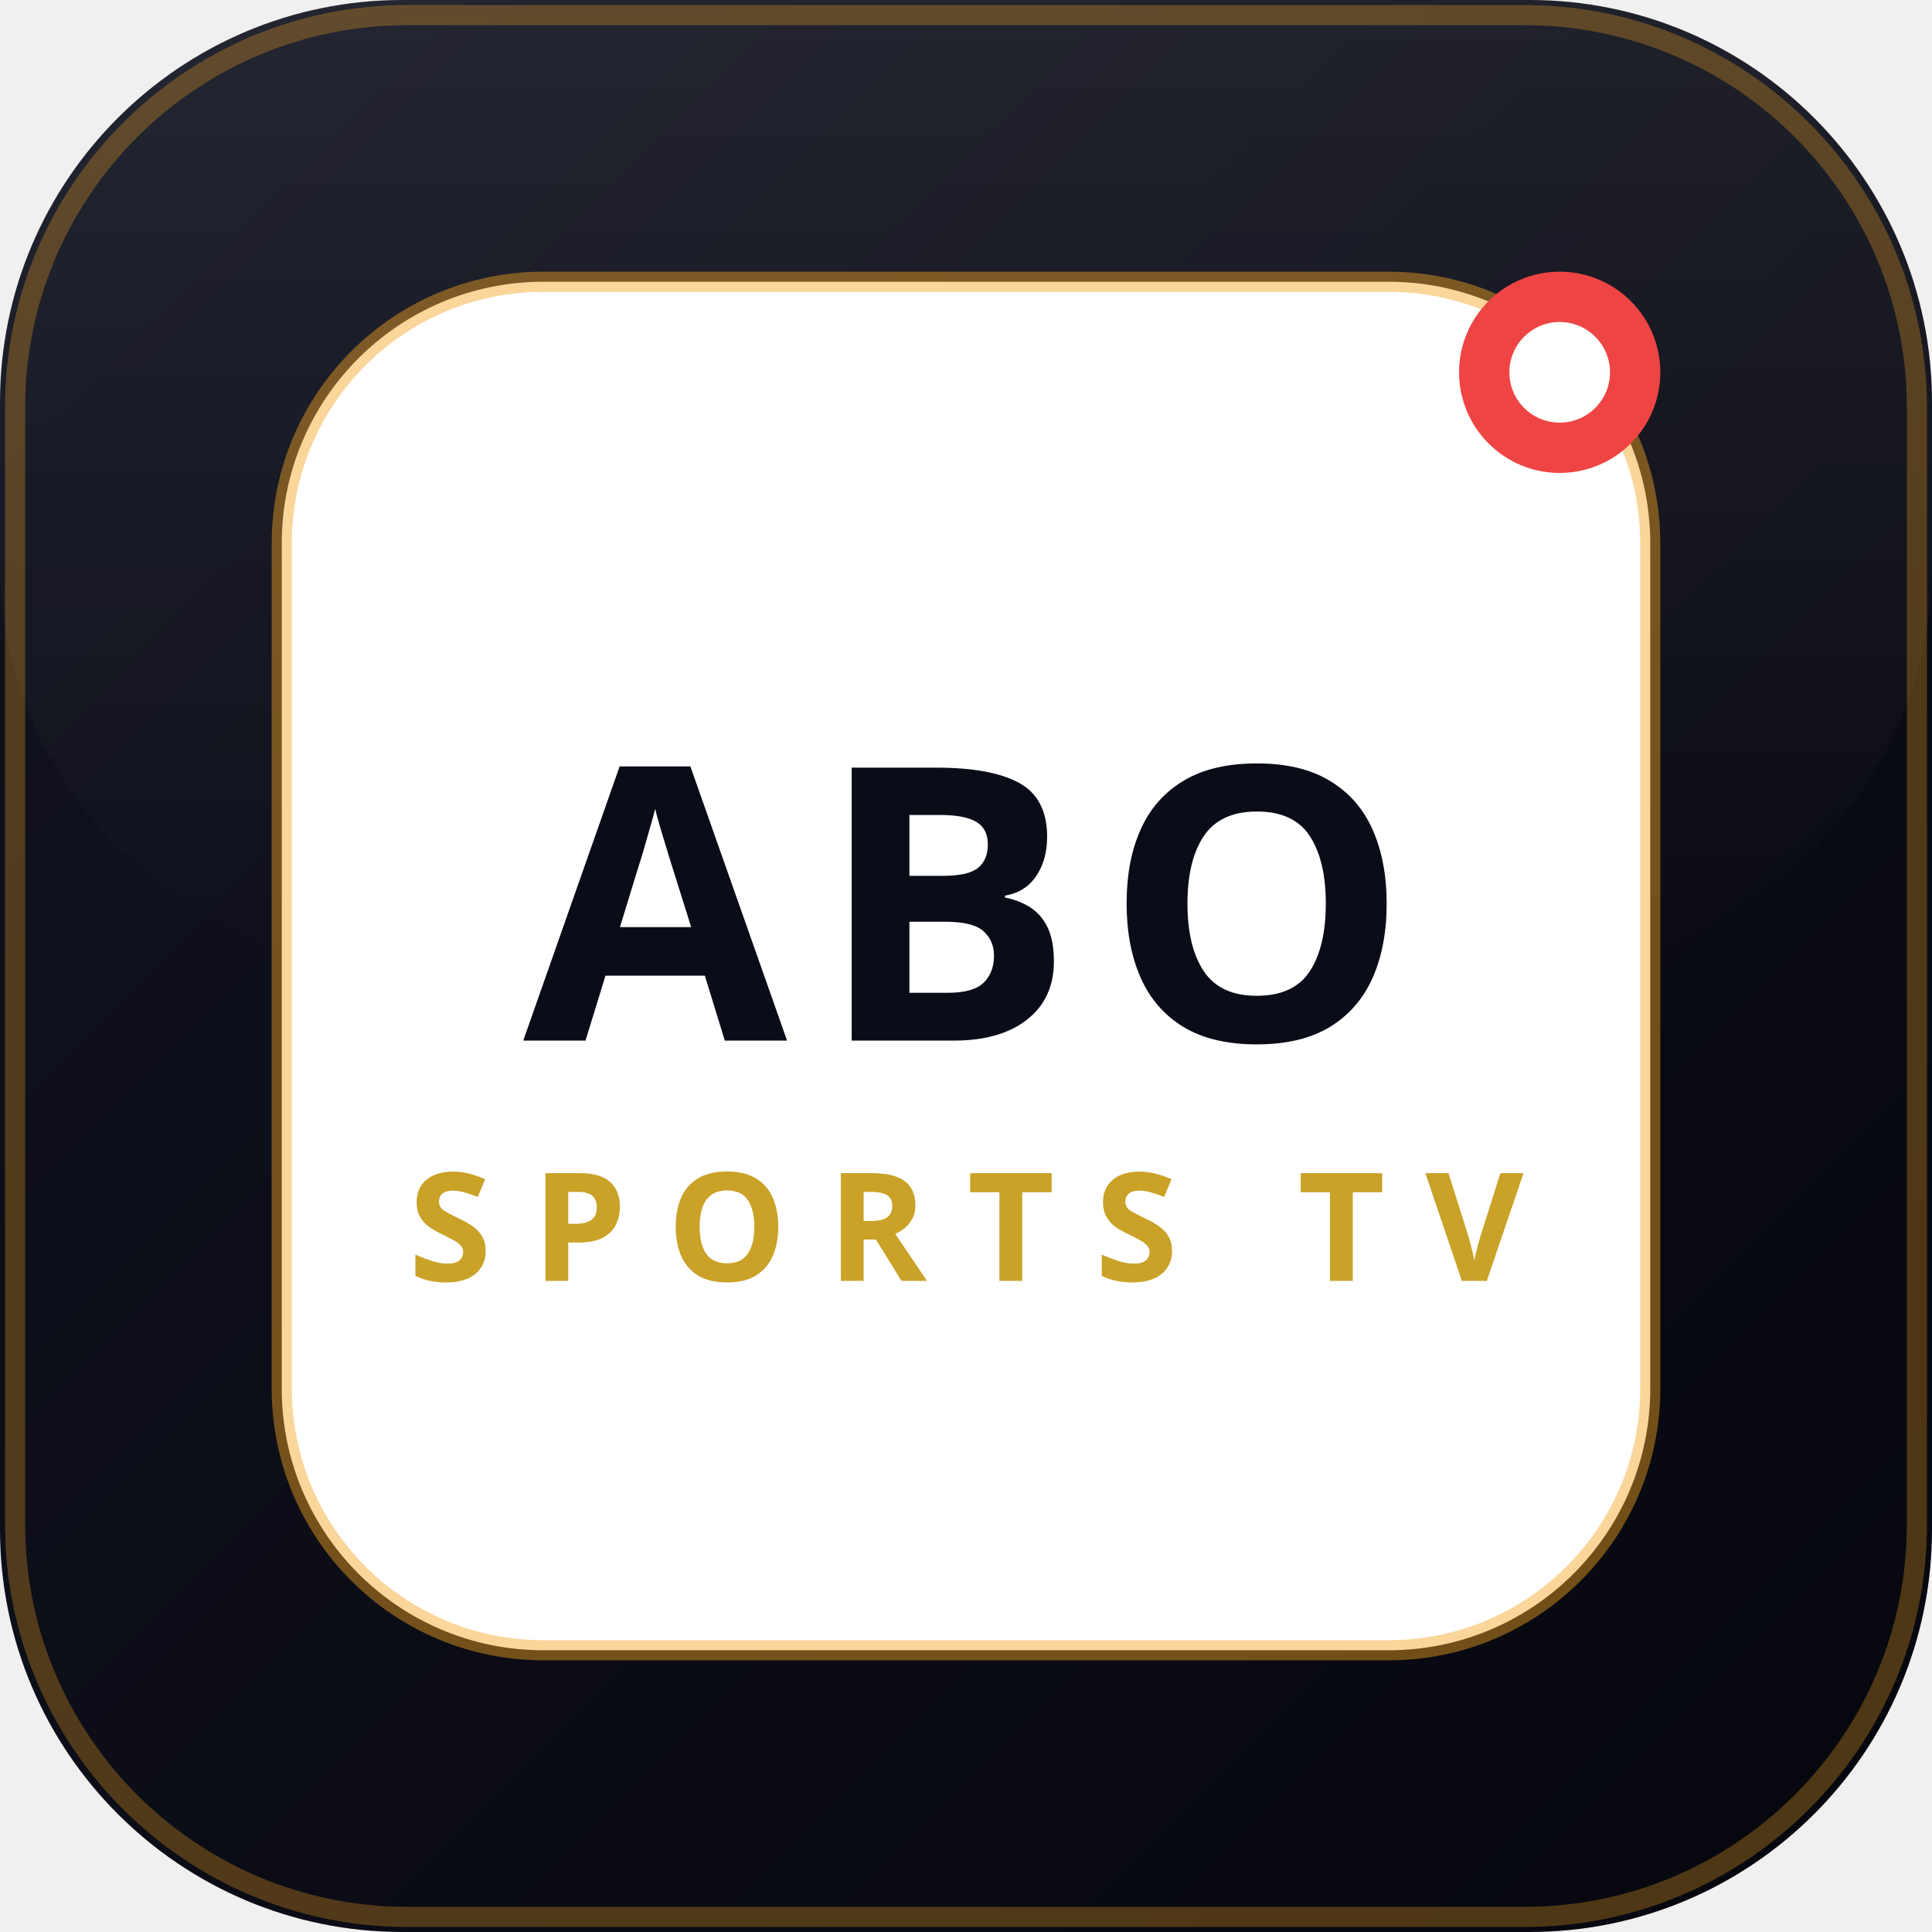
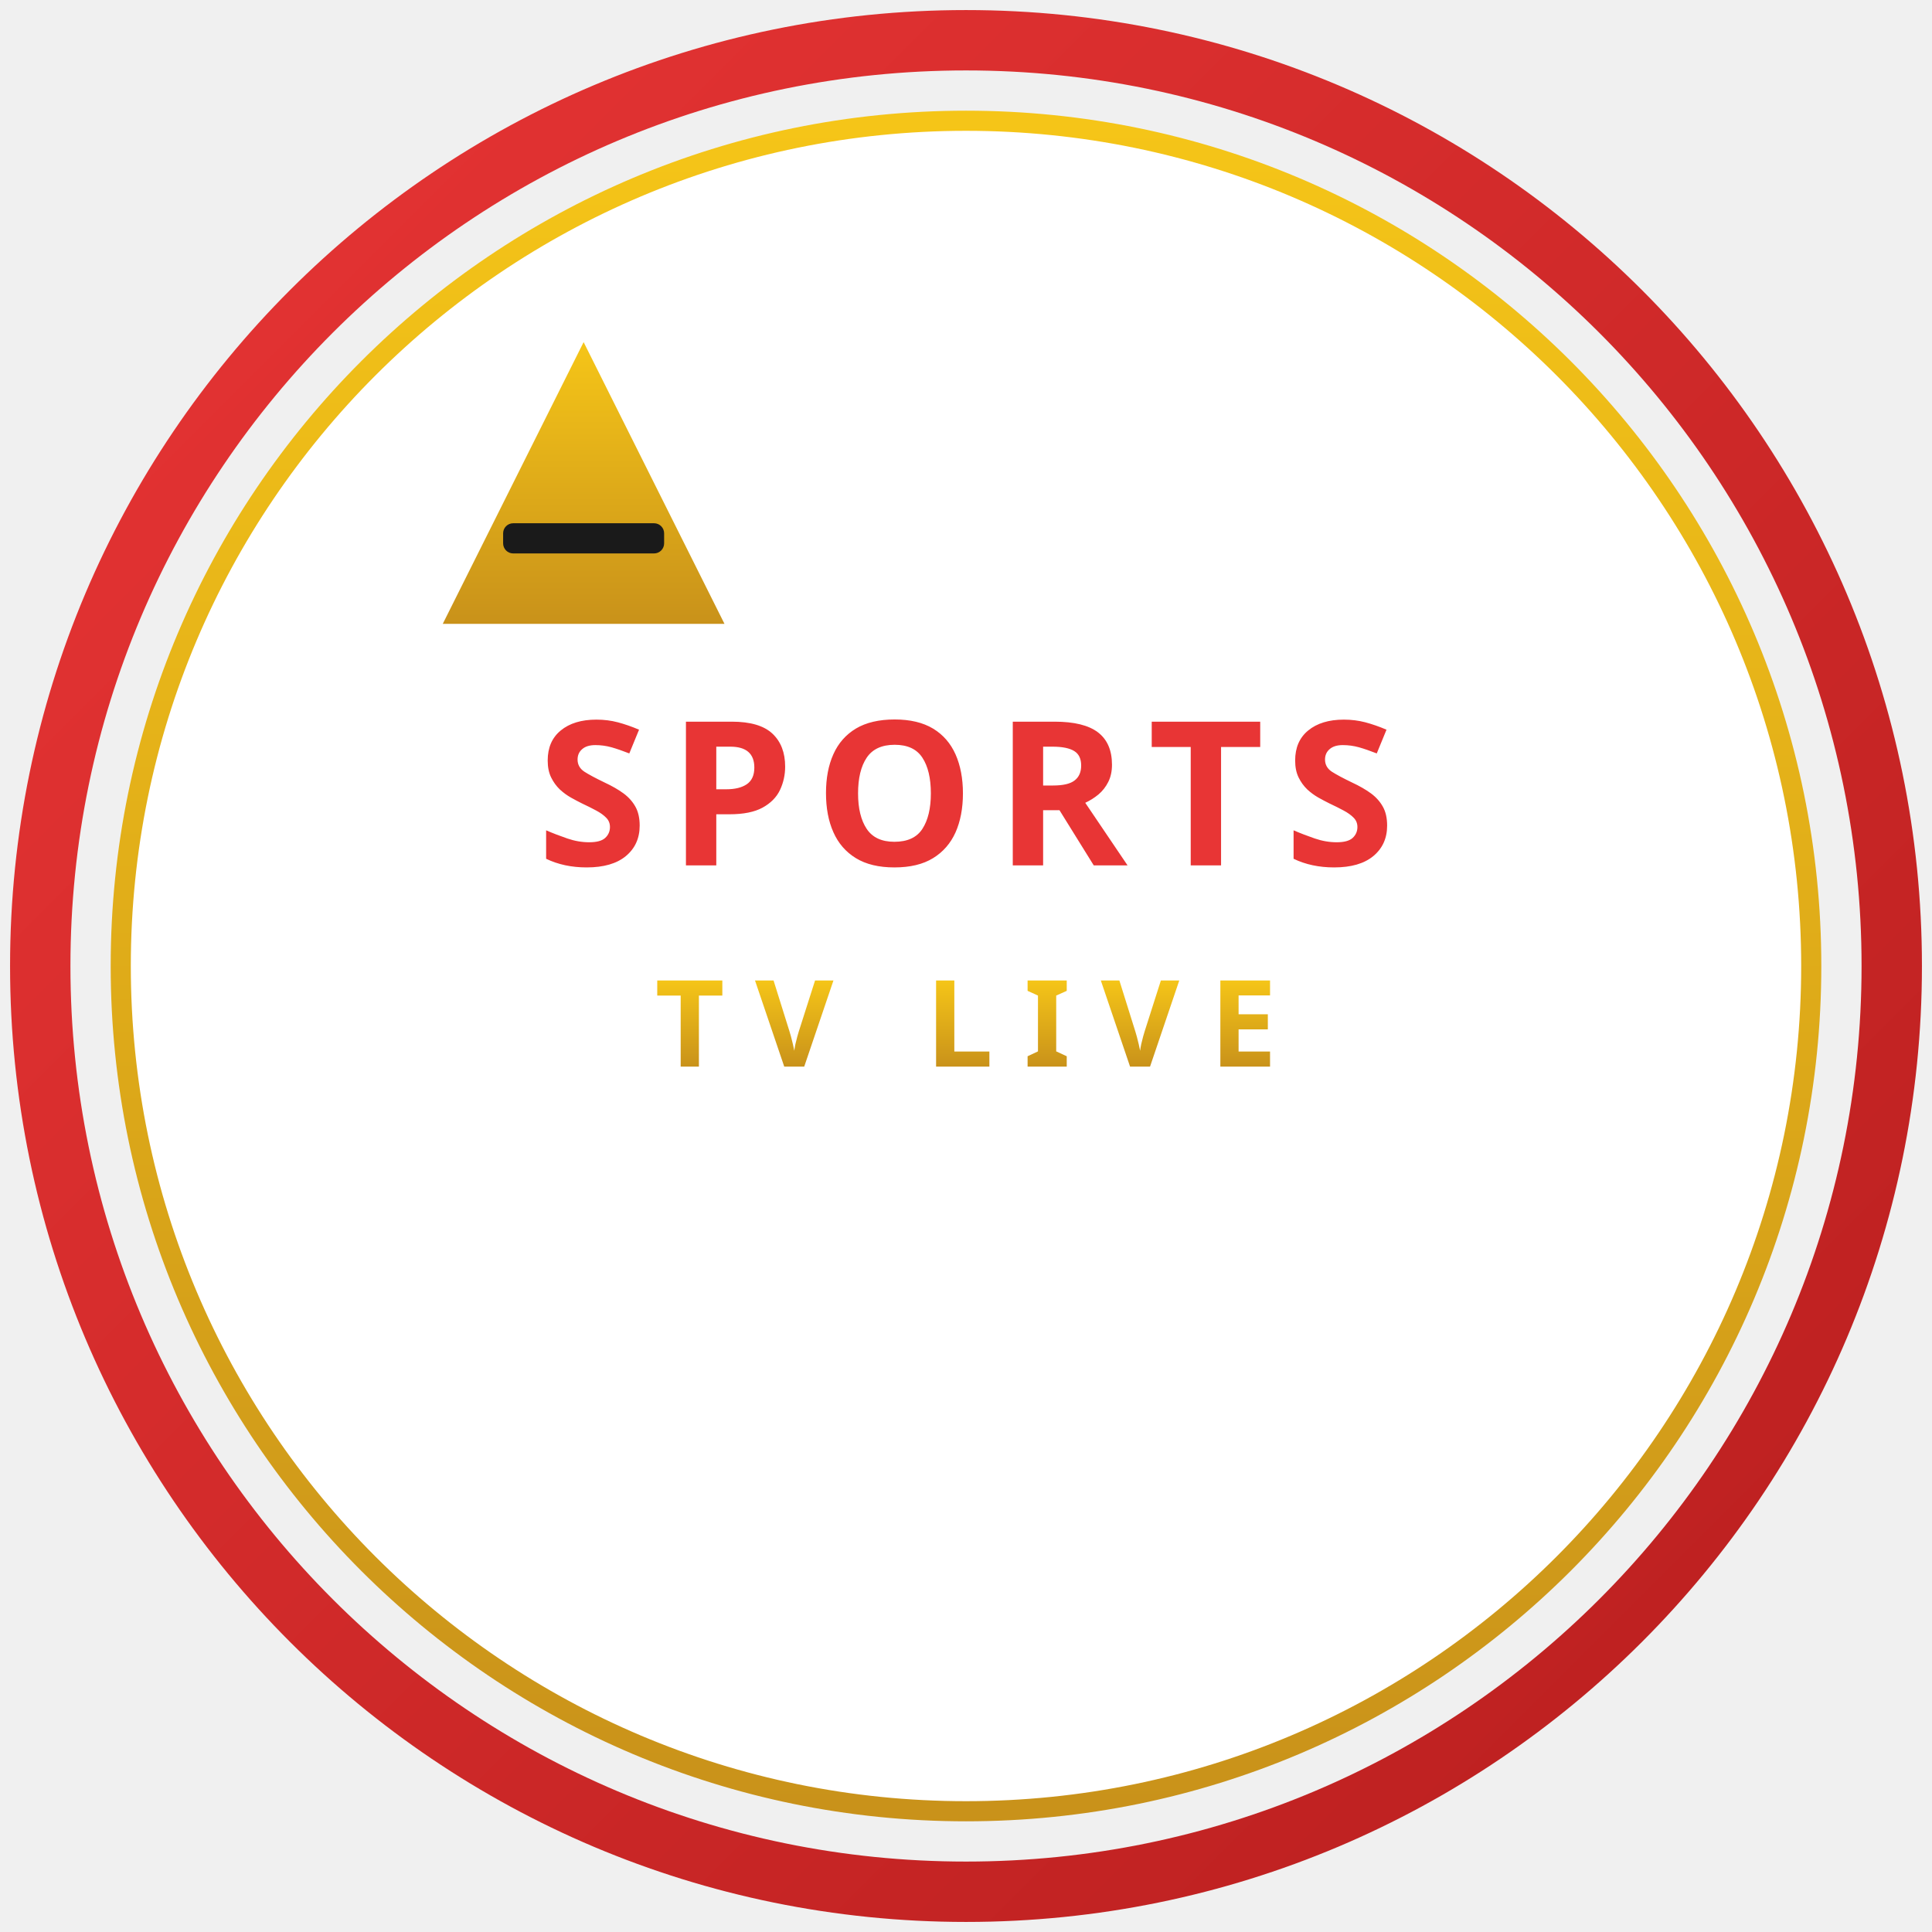
- <svg xmlns="http://www.w3.org/2000/svg" viewBox="0 0 192 192" role="img" aria-label="ABO Sports TV">
+ <svg xmlns="http://www.w3.org/2000/svg" viewBox="0 0 192 192" fill="none" role="img" aria-label="ABO Sports TV">
  <defs>
-     <linearGradient id="bg192" x1="0%" y1="0%" x2="100%" y2="100%">
-       <stop offset="0%" stop-color="#111320" />
-       <stop offset="100%" stop-color="#06070e" />
+     <linearGradient id="gold192" x1="0%" y1="0%" x2="0%" y2="100%">
+       <stop offset="0%" stop-color="#F5C518" />
+       <stop offset="100%" stop-color="#C9921A" />
    </linearGradient>
-     <linearGradient id="gold192" x1="0%" y1="0%" x2="100%" y2="100%">
-       <stop offset="0%" stop-color="#F5A623" />
-       <stop offset="100%" stop-color="#C9A227" />
-     </linearGradient>
-     <linearGradient id="whitefade" x1="0%" y1="0%" x2="0%" y2="100%">
-       <stop offset="0%" stop-color="#ffffff" stop-opacity="0.08" />
-       <stop offset="100%" stop-color="#ffffff" stop-opacity="0" />
+     <linearGradient id="red192" x1="0%" y1="0%" x2="100%" y2="100%">
+       <stop offset="0%" stop-color="#E83535" />
+       <stop offset="100%" stop-color="#B81E1E" />
    </linearGradient>
  </defs>
-   <rect width="192" height="192" rx="40" fill="url(#bg192)" />
-   <rect width="192" height="96" rx="40" fill="url(#whitefade)" />
-   <rect x="1.5" y="1.5" width="189" height="189" rx="39" fill="none" stroke="#F5A623" stroke-width="2" stroke-opacity="0.3" />
-   <rect x="28" y="28" width="136" height="136" rx="26" fill="white" />
-   <rect x="28" y="28" width="136" height="136" rx="26" fill="none" stroke="#F5A623" stroke-width="2" stroke-opacity="0.45" />
-   <text x="96" y="90" text-anchor="middle" dominant-baseline="middle" font-family="Arial Black, Impact, sans-serif" font-weight="900" font-size="38" fill="#0a0d18" letter-spacing="3">ABO</text>
-   <text x="96" y="122" text-anchor="middle" dominant-baseline="middle" font-family="Arial Black, Impact, sans-serif" font-weight="900" font-size="15" fill="#C9A227" letter-spacing="4">SPORTS TV</text>
-   <circle cx="155" cy="37" r="10" fill="#ef4444" />
-   <circle cx="155" cy="37" r="5" fill="white" />
+   <circle cx="96" cy="96" r="92" stroke="url(#red192)" stroke-width="6" fill="none" />
+   <circle cx="96" cy="96" r="84" stroke="url(#gold192)" stroke-width="2" fill="#fff" />
+   <polygon points="44,62 58,34 72,62" fill="url(#gold192)" />
+   <rect x="50" y="52" width="16" height="3" rx="1" fill="#1A1A1A" />
+   <text x="96" y="86" text-anchor="middle" font-family="Arial Black,sans-serif" font-weight="900" font-size="20" fill="#E83535" letter-spacing="2">SPORTS</text>
+   <text x="96" y="106" text-anchor="middle" font-family="Arial Black,sans-serif" font-weight="900" font-size="12" fill="url(#gold192)" letter-spacing="3">TV LIVE</text>
</svg>
